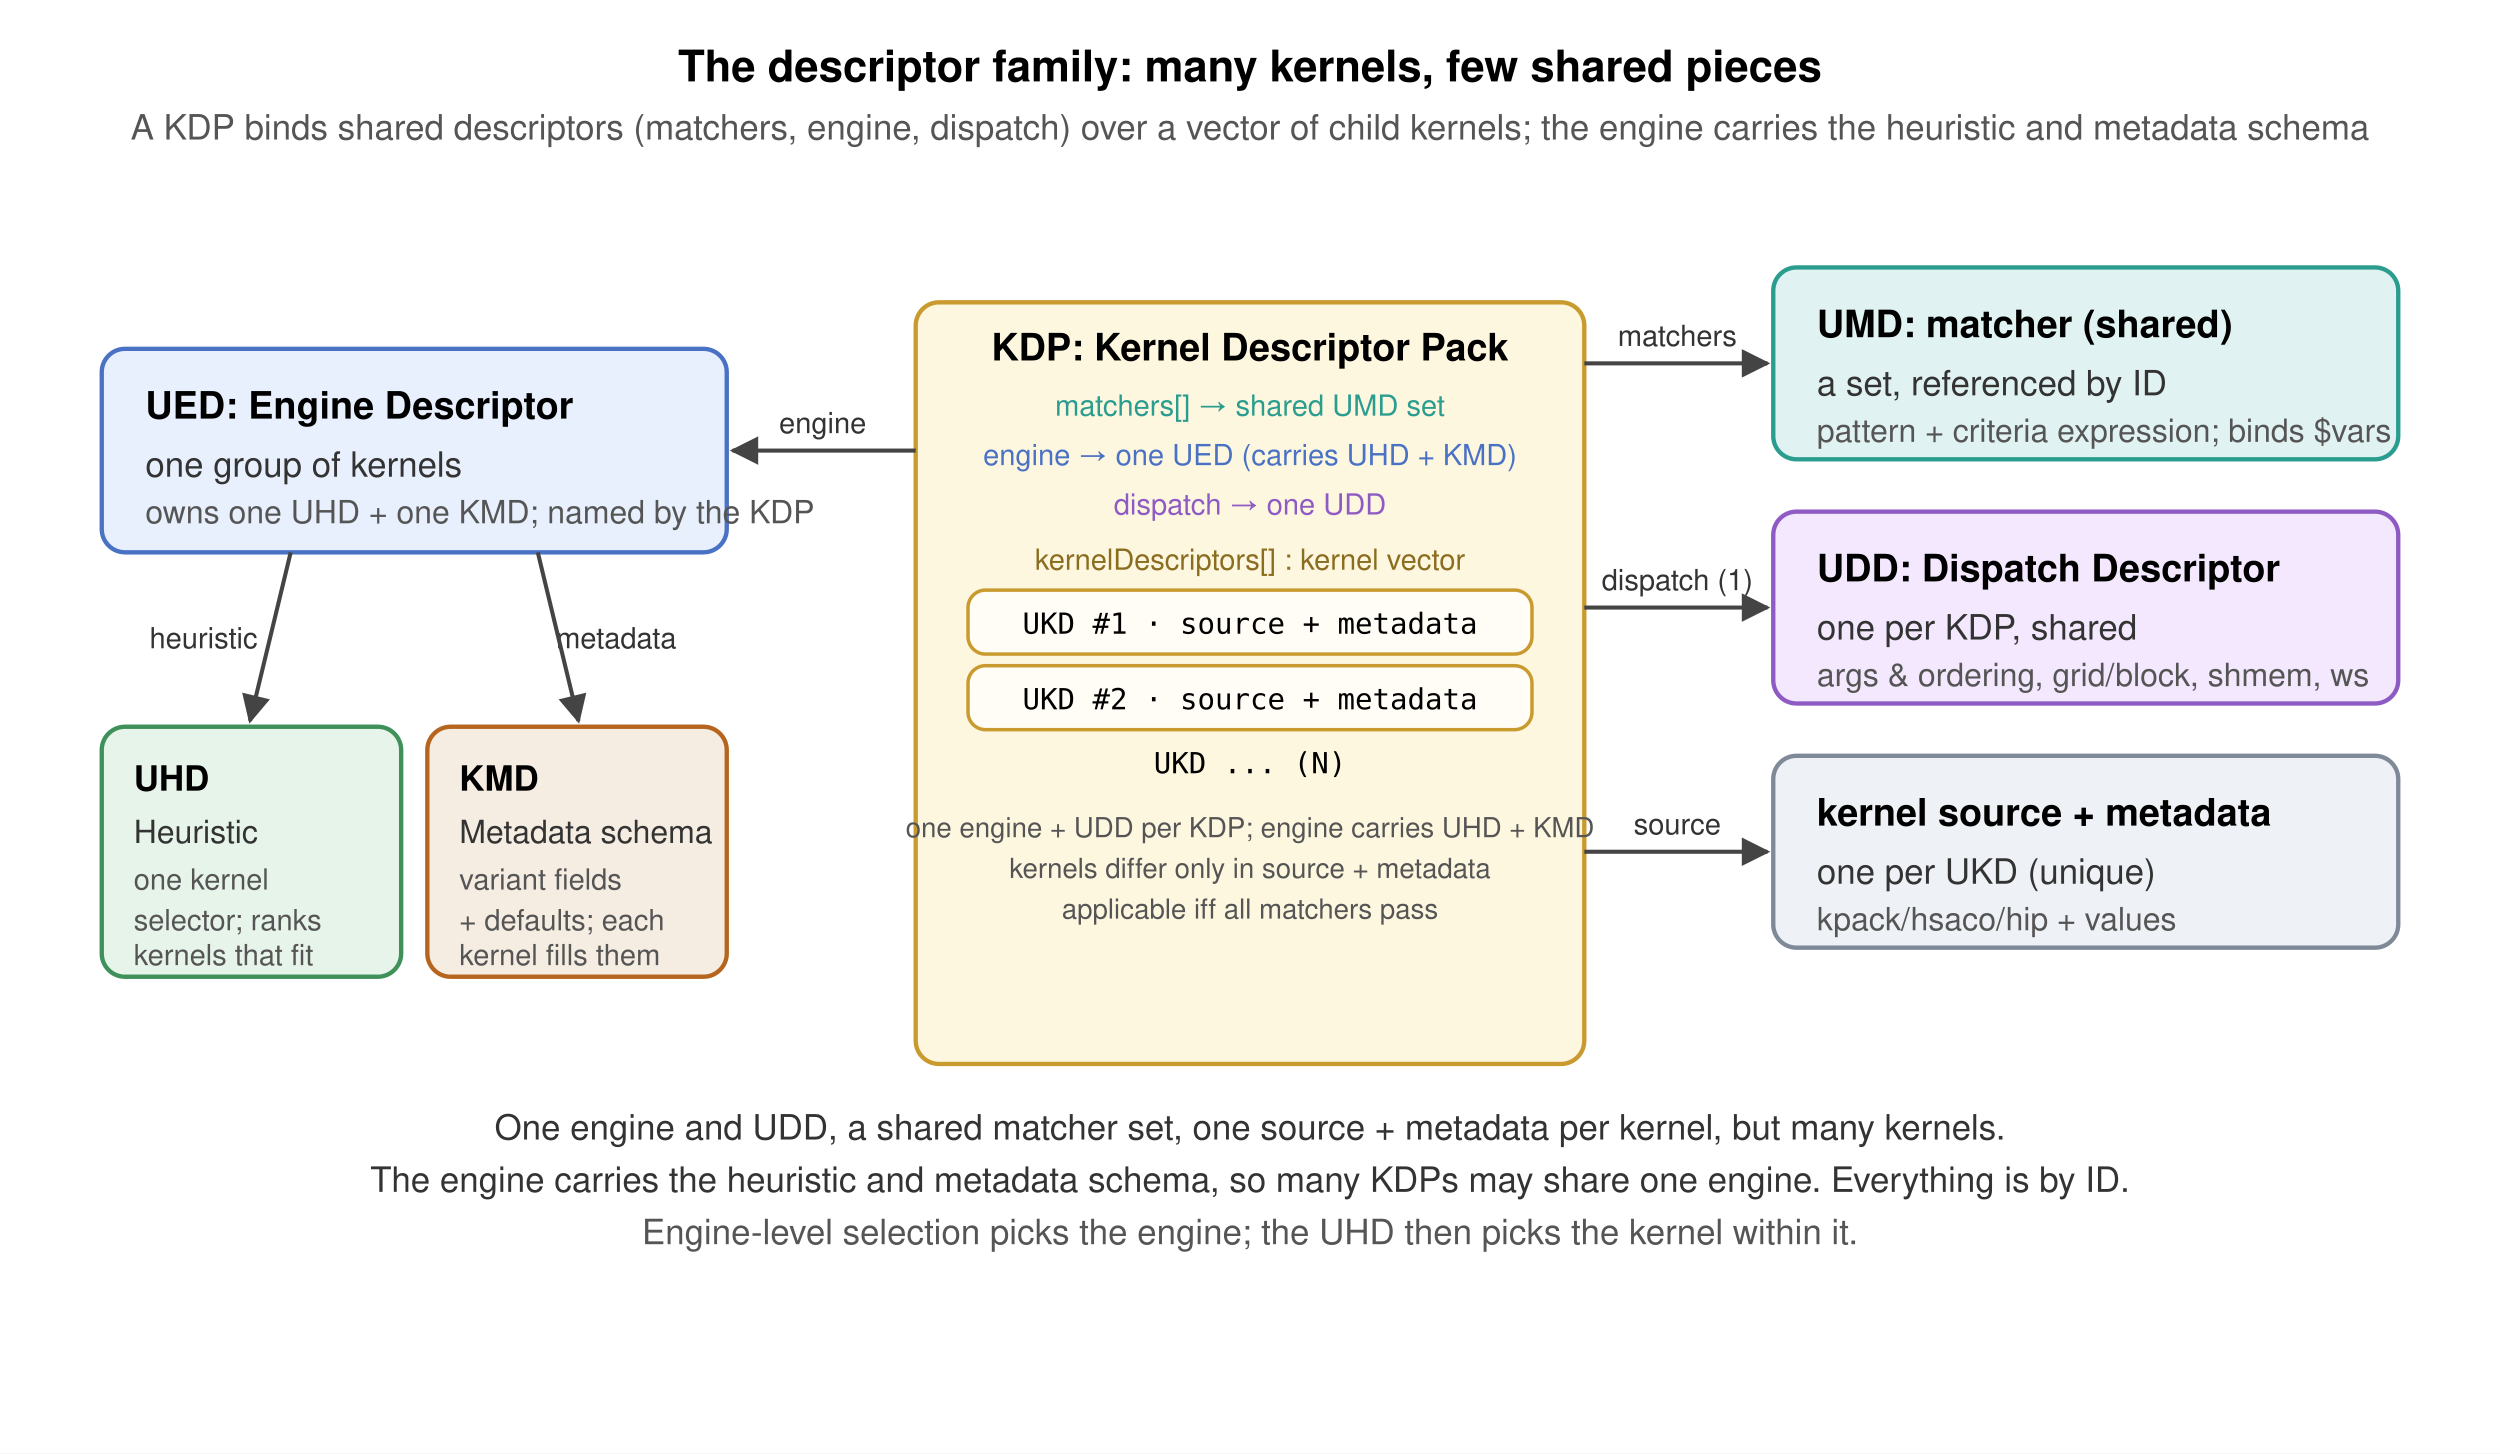
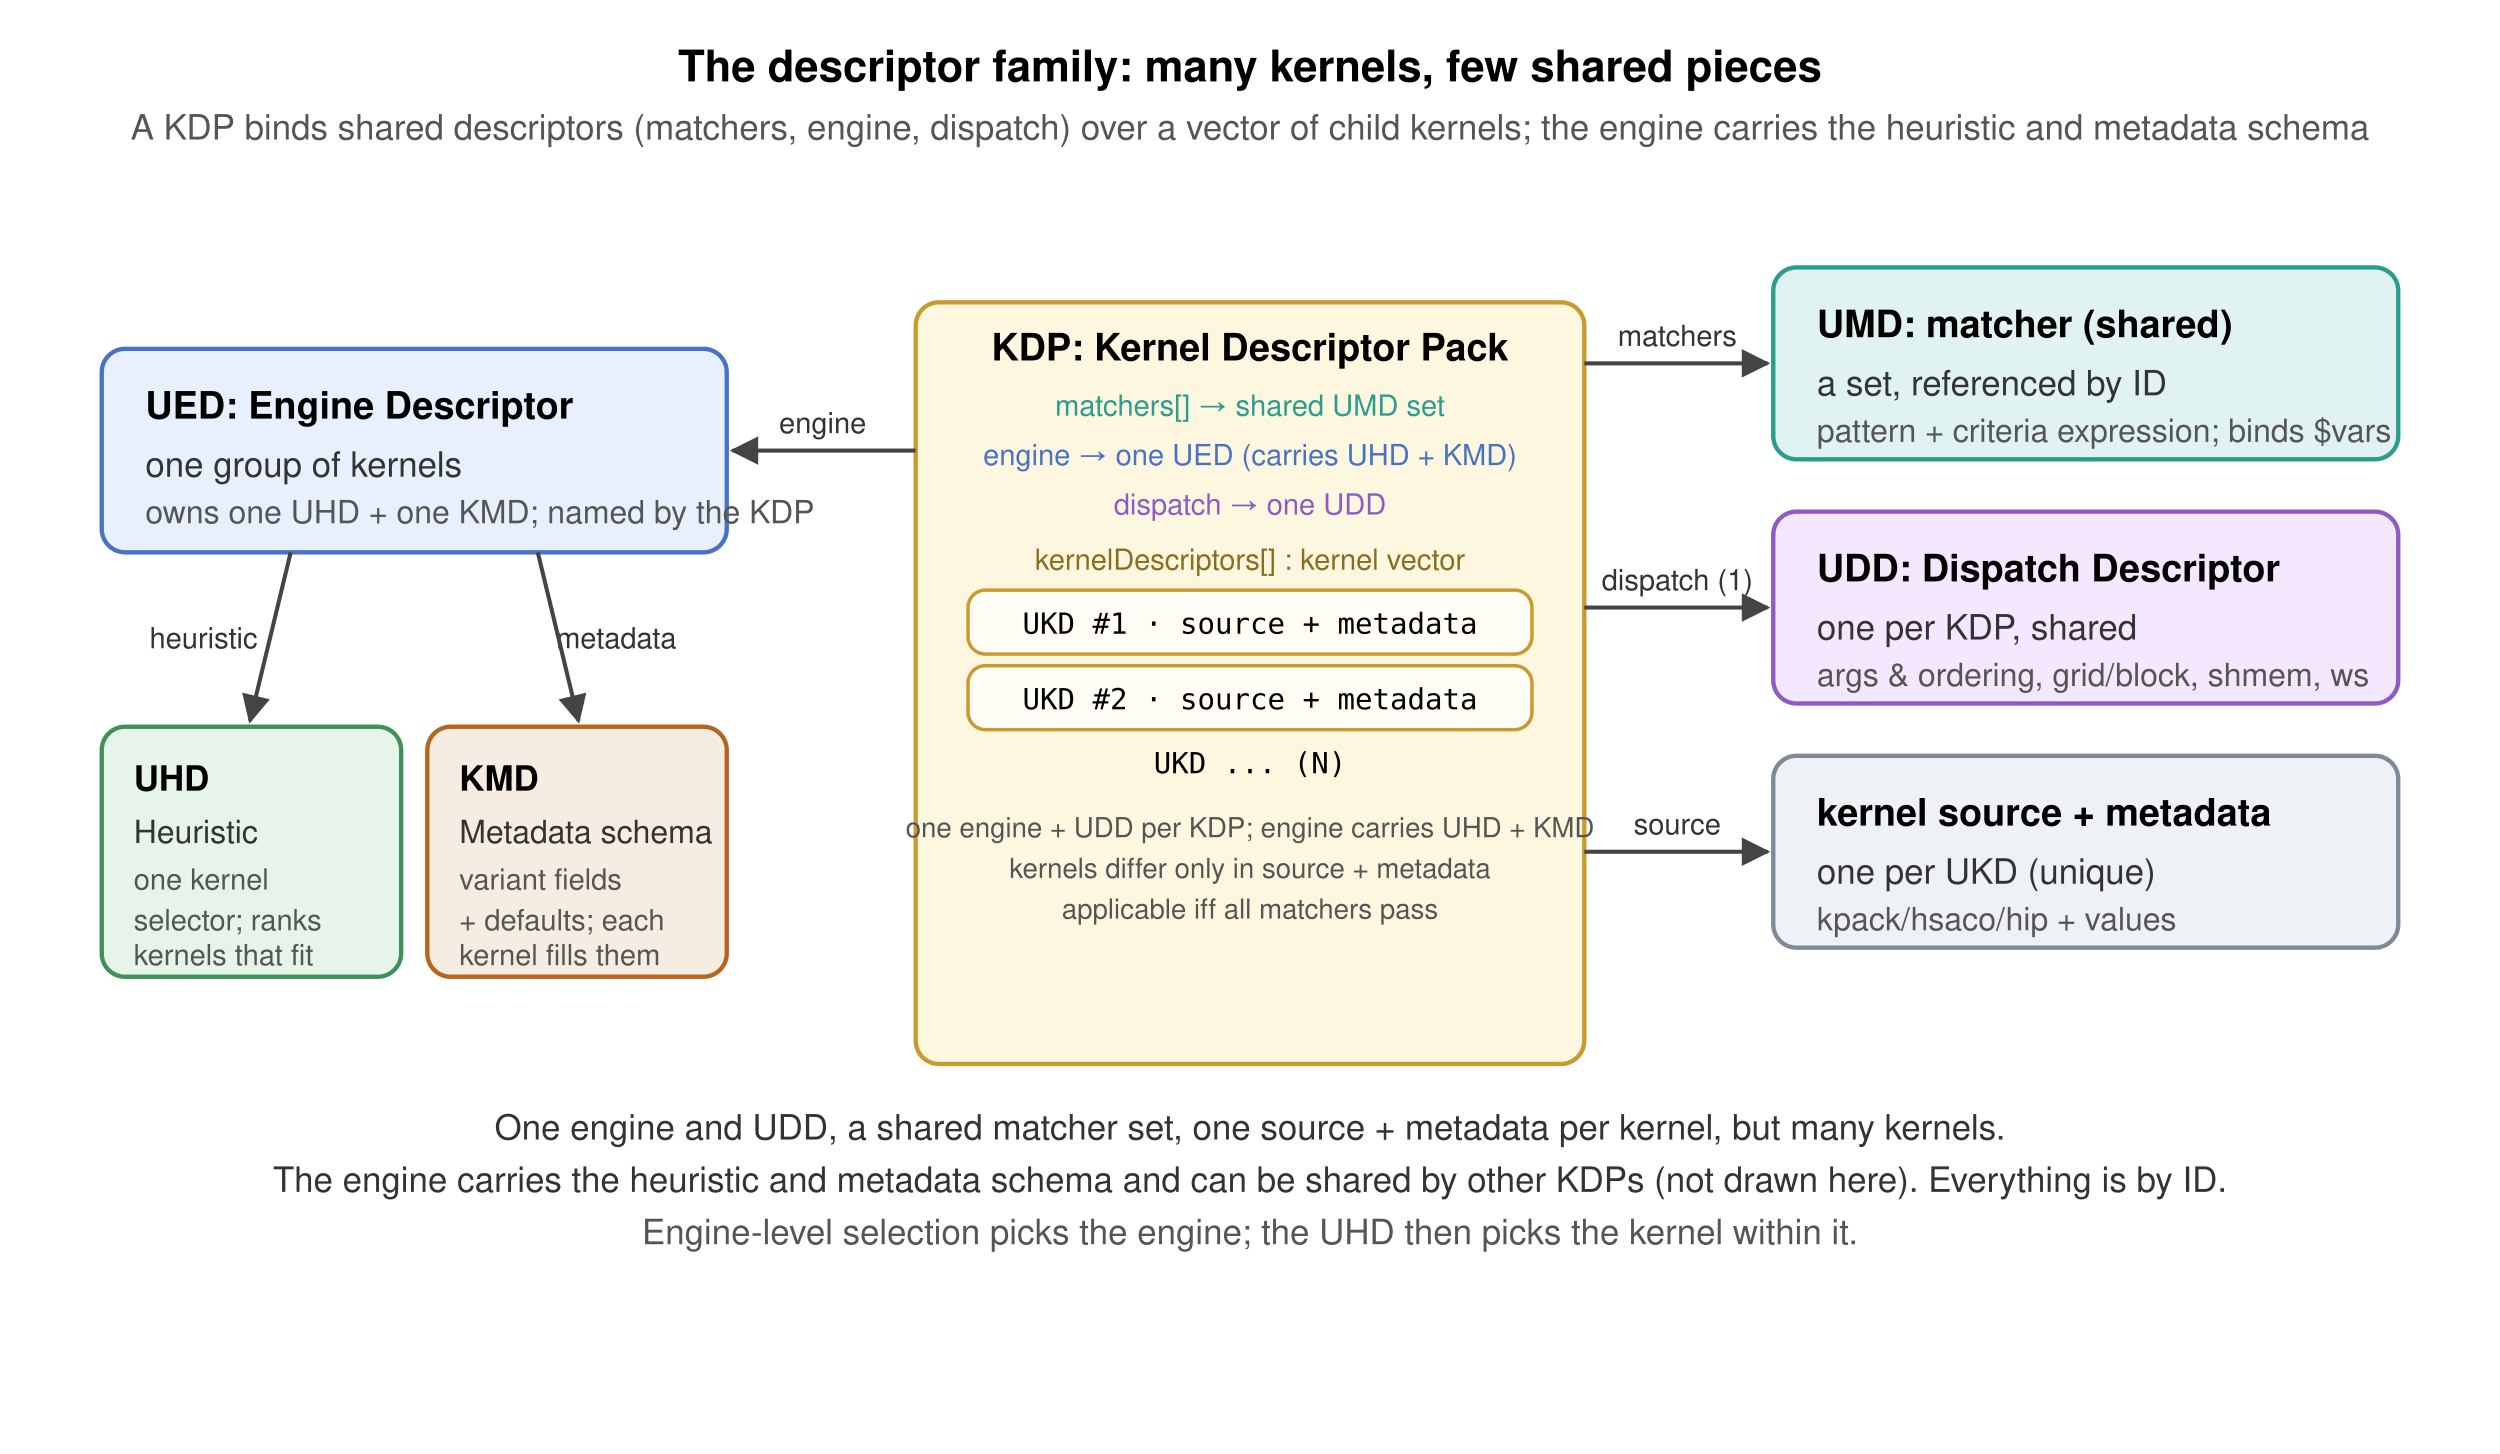
<svg xmlns="http://www.w3.org/2000/svg" viewBox="0 0 860 500" width="860" height="500" font-family="'Segoe UI', Helvetica, Arial, sans-serif" font-size="13">
  <rect x="0" y="0" width="100%" height="100%" fill="#ffffff" />
  <defs>
    <marker id="arrow4" viewBox="0 0 10 10" refX="9" refY="5" markerWidth="7" markerHeight="7" orient="auto-start-reverse">
      <path d="M0 0 L10 5 L0 10 z" fill="#444" />
    </marker>
  </defs>
  <text x="430" y="28" text-anchor="middle" font-weight="600" font-size="15">The descriptor family: many kernels, few shared pieces</text>
  <text x="430" y="48" text-anchor="middle" fill="#555" font-size="12">A KDP binds shared descriptors (matchers, engine, dispatch) over a vector of child kernels; the engine carries the heuristic and metadata schema</text>
  <rect x="315" y="104" width="230" height="262" rx="8" fill="#fef7e0" stroke="#c99a2e" stroke-width="1.5" />
  <text x="430" y="124" text-anchor="middle" font-weight="600">KDP: Kernel Descriptor Pack</text>
  <text x="430" y="143" text-anchor="middle" font-size="10" fill="#2a9d8f">matchers[] → shared UMD set</text>
  <text x="430" y="160" text-anchor="middle" font-size="10" fill="#4a72c4">engine → one UED (carries UHD + KMD)</text>
  <text x="430" y="177" text-anchor="middle" font-size="10" fill="#8e5bc4">dispatch → one UDD</text>
  <text x="430" y="196" text-anchor="middle" font-size="10" fill="#8a6d1f">kernelDescriptors[] : kernel vector</text>
  <rect x="333" y="203" width="194" height="22" rx="6" fill="#fffdf5" stroke="#c99a2e" stroke-width="1.2" />
  <text x="430" y="218" text-anchor="middle" font-family="Consolas, monospace" font-size="10">UKD #1 · source + metadata</text>
  <rect x="333" y="229" width="194" height="22" rx="6" fill="#fffdf5" stroke="#c99a2e" stroke-width="1.2" />
  <text x="430" y="244" text-anchor="middle" font-family="Consolas, monospace" font-size="10">UKD #2 · source + metadata</text>
  <text x="430" y="266" text-anchor="middle" font-family="Consolas, monospace" font-size="10">UKD ... (N)</text>
  <text x="430" y="288" text-anchor="middle" font-size="9.5" fill="#555">one engine + UDD per KDP; engine carries UHD + KMD</text>
  <text x="430" y="302" text-anchor="middle" font-size="9.5" fill="#555">kernels differ only in source + metadata</text>
  <text x="430" y="316" text-anchor="middle" font-size="9.5" fill="#555">applicable iff all matchers pass</text>
  <rect x="35" y="120" width="215" height="70" rx="8" fill="#e8f0fe" stroke="#4a72c4" stroke-width="1.5" />
  <text x="50" y="144" font-weight="600">UED: Engine Descriptor</text>
  <text x="50" y="164" font-size="12" fill="#333">one group of kernels</text>
  <text x="50" y="180" font-size="11" fill="#555">owns one UHD + one KMD; named by the KDP</text>
  <rect x="35" y="250" width="103" height="86" rx="8" fill="#e6f4ea" stroke="#3f9159" stroke-width="1.5" />
  <text x="46" y="272" font-weight="600" font-size="12">UHD</text>
  <text x="46" y="290" font-size="11" fill="#333">Heuristic</text>
  <text x="46" y="306" font-size="10" fill="#555">one kernel</text>
  <text x="46" y="320" font-size="10" fill="#555">selector; ranks</text>
  <text x="46" y="332" font-size="10" fill="#555">kernels that fit</text>
  <rect x="147" y="250" width="103" height="86" rx="8" fill="#f6ede2" stroke="#b5651d" stroke-width="1.5" />
  <text x="158" y="272" font-weight="600" font-size="12">KMD</text>
  <text x="158" y="290" font-size="11" fill="#333">Metadata schema</text>
  <text x="158" y="306" font-size="10" fill="#555">variant fields</text>
  <text x="158" y="320" font-size="10" fill="#555">+ defaults; each</text>
  <text x="158" y="332" font-size="10" fill="#555">kernel fills them</text>
  <rect x="610" y="92" width="215" height="66" rx="8" fill="#e0f2f1" stroke="#2a9d8f" stroke-width="1.5" />
  <text x="625" y="116" font-weight="600">UMD: matcher (shared)</text>
  <text x="625" y="136" font-size="12" fill="#333">a set, referenced by ID</text>
  <text x="625" y="152" font-size="11" fill="#555">pattern + criteria expression; binds $vars</text>
  <rect x="610" y="176" width="215" height="66" rx="8" fill="#f3e8fd" stroke="#8e5bc4" stroke-width="1.5" />
  <text x="625" y="200" font-weight="600">UDD: Dispatch Descriptor</text>
  <text x="625" y="220" font-size="12" fill="#333">one per KDP, shared</text>
  <text x="625" y="236" font-size="11" fill="#555">args &amp; ordering, grid/block, shmem, ws</text>
  <rect x="610" y="260" width="215" height="66" rx="8" fill="#eef1f5" stroke="#7f8a99" stroke-width="1.5" />
  <text x="625" y="284" font-weight="600">kernel source + metadata</text>
  <text x="625" y="304" font-size="12" fill="#333">one per UKD (unique)</text>
  <text x="625" y="320" font-size="11" fill="#555">kpack/hsaco/hip + values</text>
  <text x="283" y="149" text-anchor="middle" font-size="10" fill="#333">engine</text>
  <line x1="315" y1="155" x2="252" y2="155" stroke="#444" stroke-width="1.4" marker-end="url(#arrow4)" />
  <text x="70" y="223" text-anchor="middle" font-size="10" fill="#333">heuristic</text>
  <line x1="100" y1="190" x2="86" y2="248" stroke="#444" stroke-width="1.4" marker-end="url(#arrow4)" />
  <text x="212" y="223" text-anchor="middle" font-size="10" fill="#333">metadata</text>
  <line x1="185" y1="190" x2="199" y2="248" stroke="#444" stroke-width="1.4" marker-end="url(#arrow4)" />
  <text x="577" y="119" text-anchor="middle" font-size="10" fill="#333">matchers</text>
  <line x1="545" y1="125" x2="608" y2="125" stroke="#444" stroke-width="1.4" marker-end="url(#arrow4)" />
  <text x="577" y="203" text-anchor="middle" font-size="10" fill="#333">dispatch (1)</text>
  <line x1="545" y1="209" x2="608" y2="209" stroke="#444" stroke-width="1.4" marker-end="url(#arrow4)" />
  <text x="577" y="287" text-anchor="middle" font-size="10" fill="#333">source</text>
  <line x1="545" y1="293" x2="608" y2="293" stroke="#444" stroke-width="1.4" marker-end="url(#arrow4)" />
  <text x="430" y="392" text-anchor="middle" font-size="12" fill="#333">One engine and UDD, a shared matcher set, one source + metadata per kernel, but many kernels.</text>
-   <text x="430" y="410" text-anchor="middle" font-size="12" fill="#333">The engine carries the heuristic and metadata schema, so many KDPs may share one engine. Everything is by ID.</text>
+   <text x="430" y="410" text-anchor="middle" font-size="12" fill="#333">The engine carries the heuristic and metadata schema and can be shared by other KDPs (not drawn here). Everything is by ID.</text>
  <text x="430" y="428" text-anchor="middle" font-size="12" fill="#555">Engine-level selection picks the engine; the UHD then picks the kernel within it.</text>
</svg>
